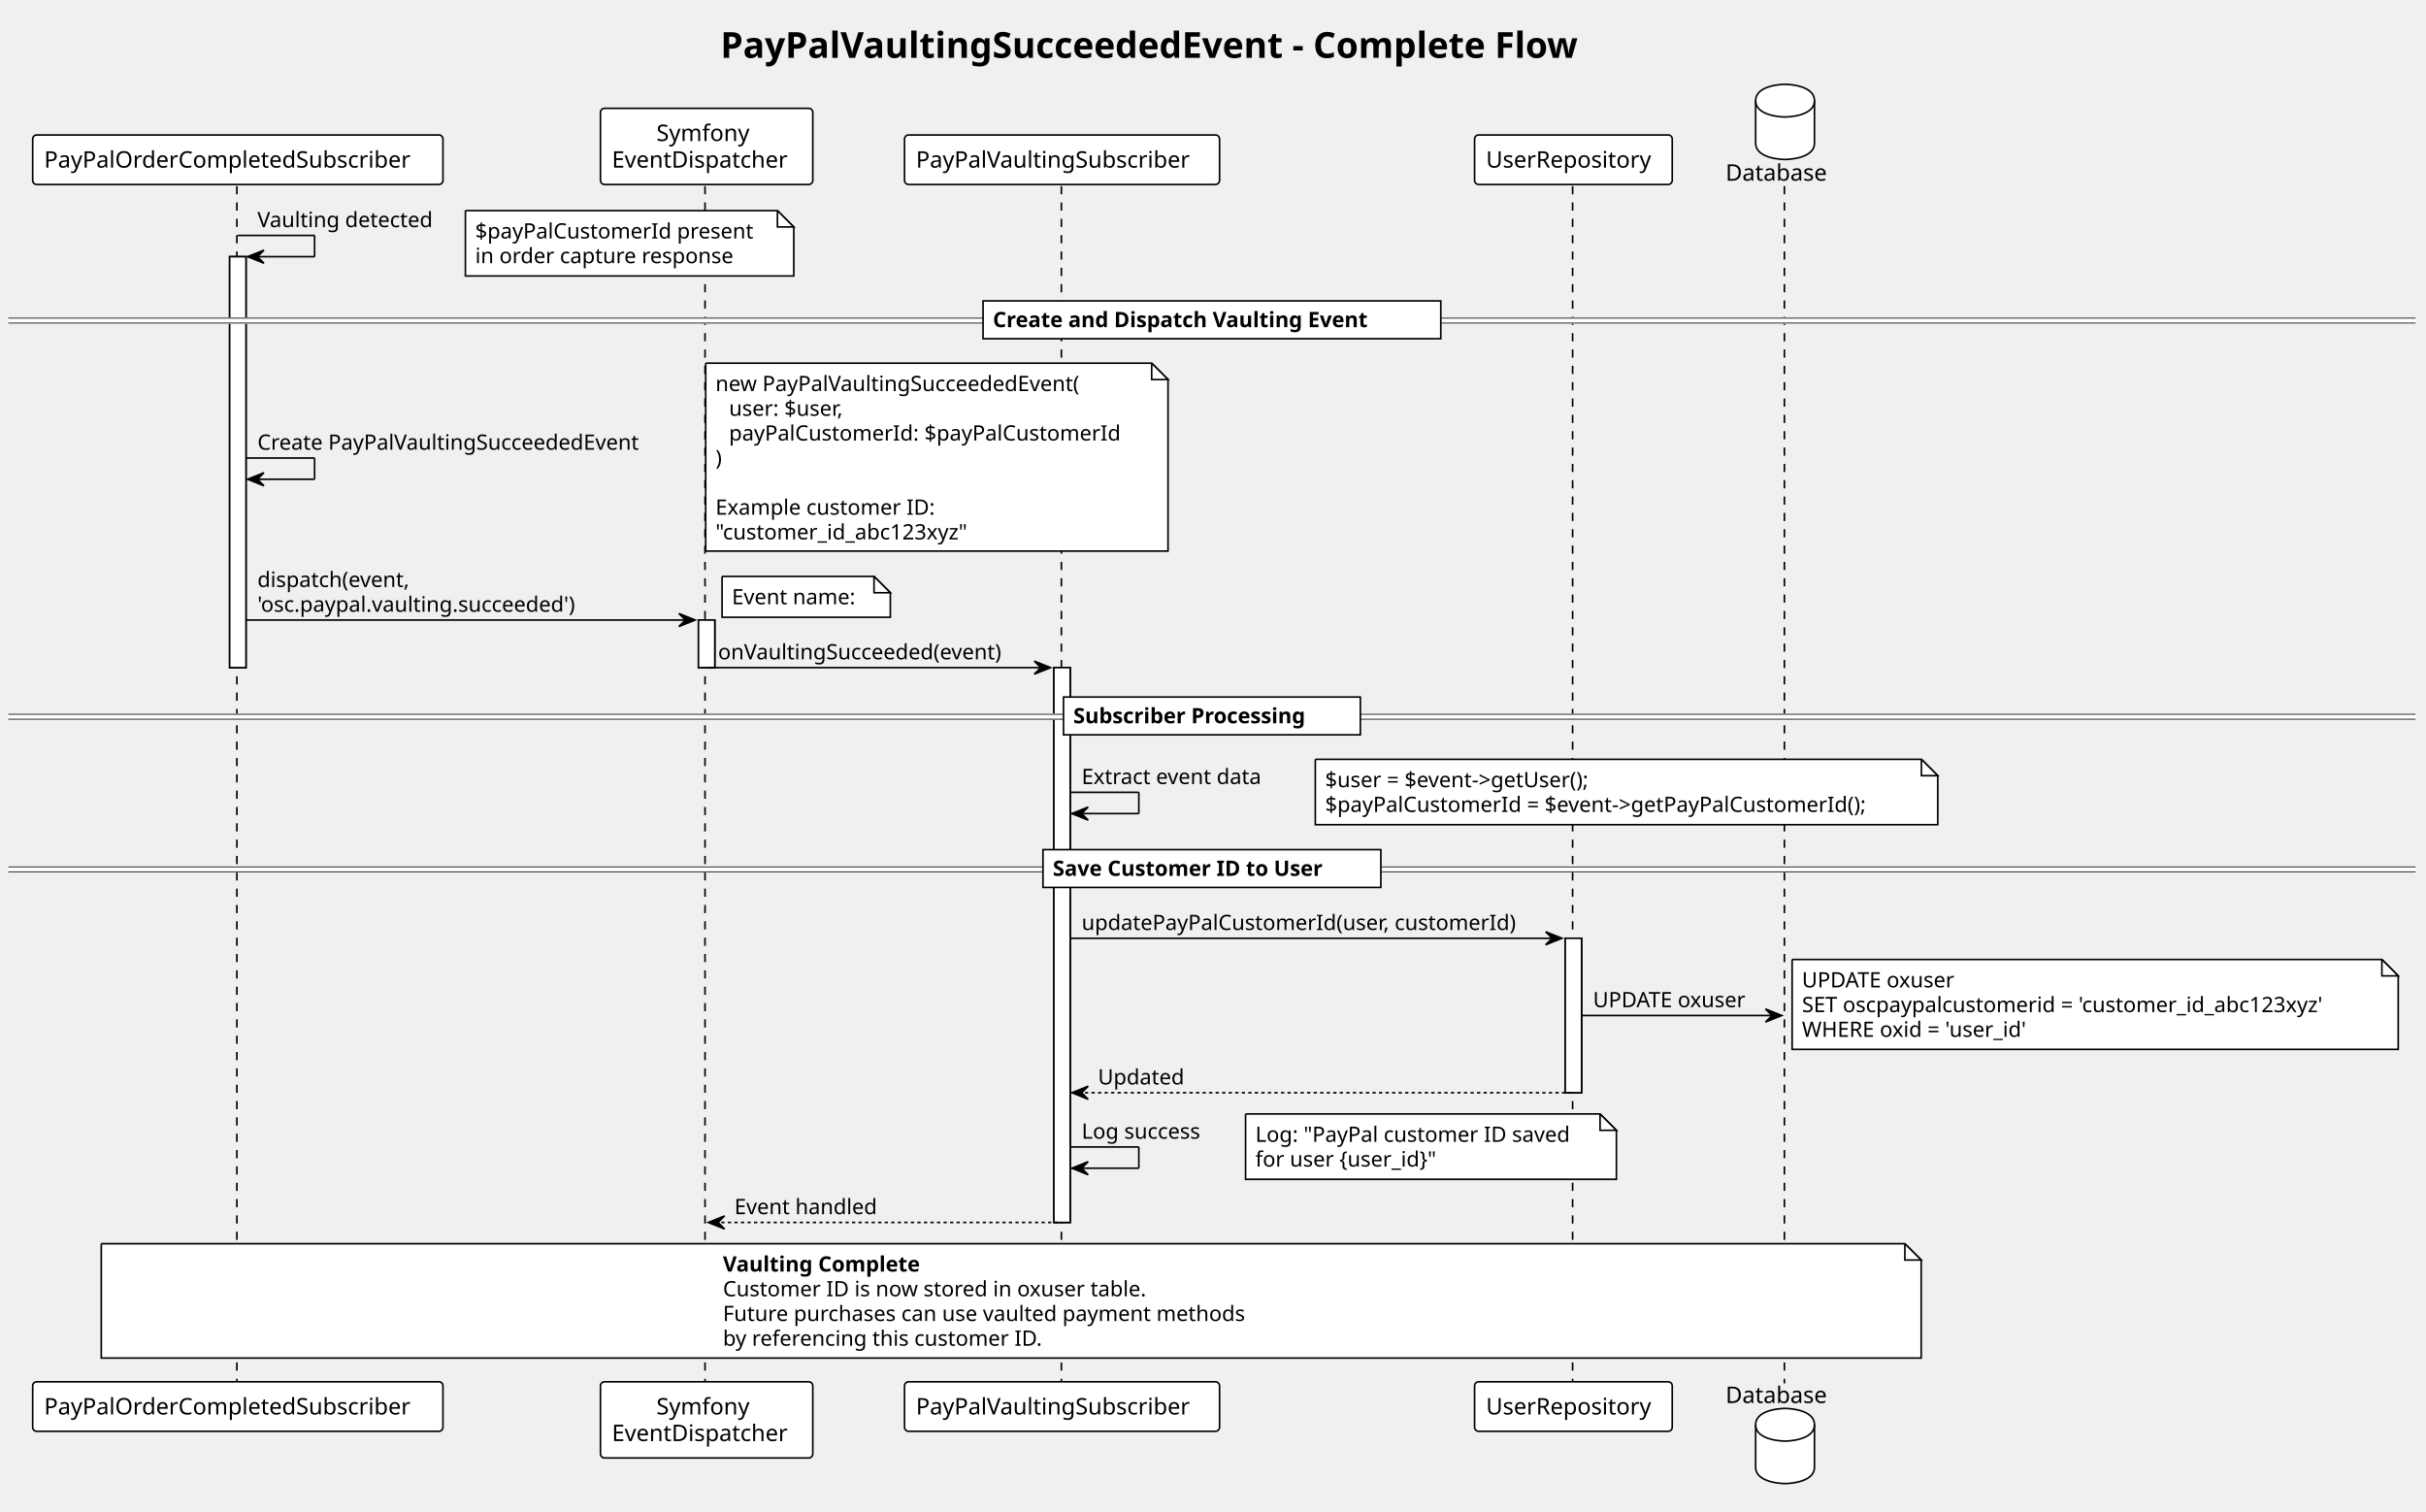
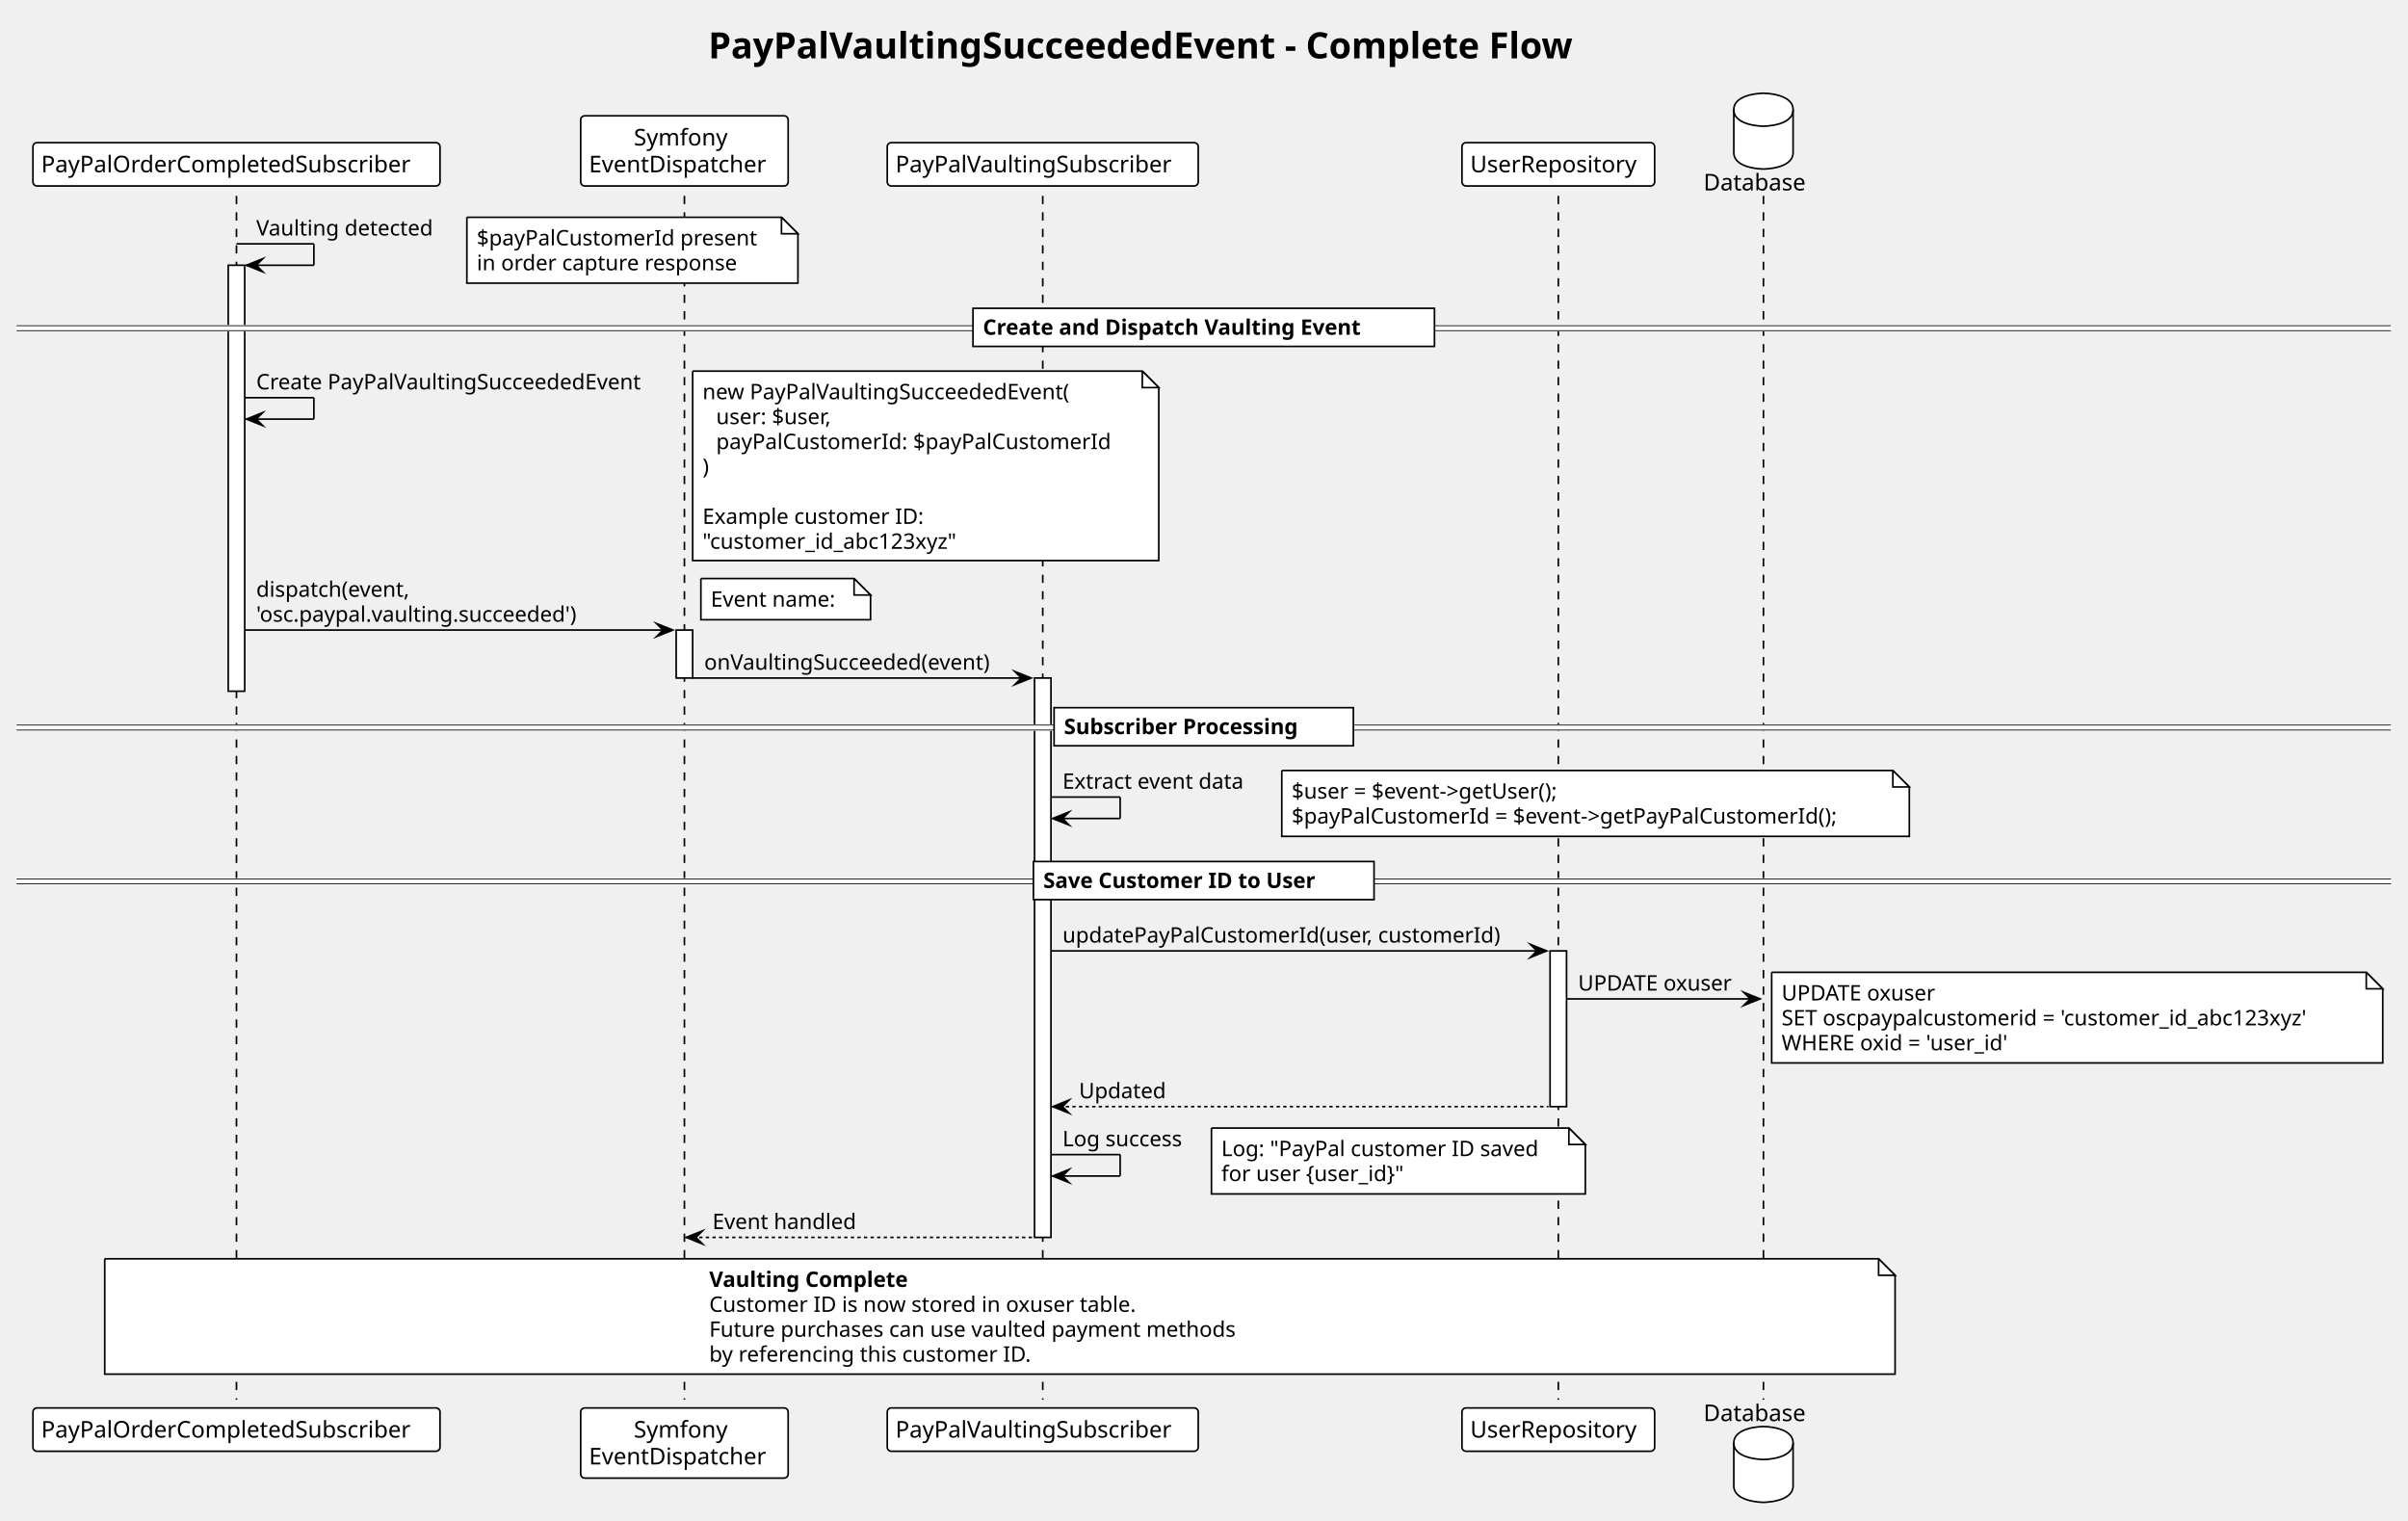
- <svg xmlns="http://www.w3.org/2000/svg" contentStyleType="text/css" data-diagram-type="SEQUENCE" height="925px" preserveAspectRatio="none" style="width:1485px;height:925px;background:#FFFFFF;" version="1.1" viewBox="0 0 1485 925" width="1485px" zoomAndPan="magnify">
+ <svg xmlns="http://www.w3.org/2000/svg" version="1.1" data-diagram-type="SEQUENCE" style="width:1462px;height:923px;background:#FFFFFF;" width="1462px" height="923px" viewBox="0 0 1462 923" zoomAndPan="magnify" preserveAspectRatio="none" contentStyleType="text/css">
  <defs />
-   <g>
-     <text fill="#000000" font-family="Verdana" font-size="22" font-weight="bold" lengthAdjust="spacing" textLength="600.628" x="441.022" y="35.421">PayPalVaultingSucceededEvent - Complete Flow</text>
-     <g>
-       <rect fill="#FFFFFF" height="251.527" style="stroke:#000000;stroke-width:1;" width="10" x="140.573" y="157.106" />
+   <g font-family="sans-serif" lengthAdjust="spacing">
+     <g class="title" data-source-line="258">
+       <text x="430.022" y="35.421" fill="#000" font-size="22" textLength="600.628" font-weight="700" font-family="Verdana">PayPalVaultingSucceededEvent - Complete Flow</text>
    </g>
    <g>
-       <rect fill="#FFFFFF" height="29.133" style="stroke:#000000;stroke-width:1;" width="10" x="427.54" y="379.5" />
+       <rect x="140.073" y="118.906" width="8" height="730.852" fill="#000" fill-opacity="0" />
+       <line x1="143.573" y1="118.906" x2="143.573" y2="849.758" style="stroke:#000;stroke-width:1;stroke-dasharray:5,5;" />
    </g>
    <g>
-       <rect fill="#FFFFFF" height="339.594" style="stroke:#000000;stroke-width:1;" width="10" x="645.097" y="408.633" />
+       <rect x="138.573" y="161.039" width="10" height="258.594" fill="#FFF" style="stroke:#000;stroke-width:1;" />
    </g>
    <g>
-       <rect fill="#FFFFFF" height="94.531" style="stroke:#000000;stroke-width:1;" width="10" x="958.116" y="574.297" />
+       <rect x="412.04" y="118.906" width="8" height="730.852" fill="#000" fill-opacity="0" />
+       <line x1="415.54" y1="118.906" x2="415.54" y2="849.758" style="stroke:#000;stroke-width:1;stroke-dasharray:5,5;" />
    </g>
    <g>
-       <rect fill="#000000" fill-opacity="0" height="732.852" width="8" x="141.573" y="113.906" />
-       <line style="stroke:#000000;stroke-width:1;stroke-dasharray:5,5;" x1="145" x2="145" y1="113.906" y2="846.758" />
+       <rect x="410.54" y="382.5" width="10" height="29.133" fill="#FFF" style="stroke:#000;stroke-width:1;" />
    </g>
    <g>
-       <rect fill="#000000" fill-opacity="0" height="732.852" width="8" x="428.54" y="113.906" />
-       <line style="stroke:#000000;stroke-width:1;stroke-dasharray:5,5;" x1="431.557" x2="431.557" y1="113.906" y2="846.758" />
+       <rect x="629.597" y="118.906" width="8" height="730.852" fill="#000" fill-opacity="0" />
+       <line x1="633.097" y1="118.906" x2="633.097" y2="849.758" style="stroke:#000;stroke-width:1;stroke-dasharray:5,5;" />
    </g>
    <g>
-       <rect fill="#000000" fill-opacity="0" height="732.852" width="8" x="646.097" y="113.906" />
-       <line style="stroke:#000000;stroke-width:1;stroke-dasharray:5,5;" x1="649.689" x2="649.689" y1="113.906" y2="846.758" />
+       <rect x="628.097" y="411.633" width="10" height="339.594" fill="#FFF" style="stroke:#000;stroke-width:1;" />
    </g>
    <g>
-       <rect fill="#000000" fill-opacity="0" height="732.852" width="8" x="959.116" y="113.906" />
-       <line style="stroke:#000000;stroke-width:1;stroke-dasharray:5,5;" x1="962.625" x2="962.625" y1="113.906" y2="846.758" />
+       <rect x="942.616" y="118.906" width="8" height="730.852" fill="#000" fill-opacity="0" />
+       <line x1="946.116" y1="118.906" x2="946.116" y2="849.758" style="stroke:#000;stroke-width:1;stroke-dasharray:5,5;" />
    </g>
    <g>
-       <rect fill="#000000" fill-opacity="0" height="732.852" width="8" x="1088.663" y="113.906" />
-       <line style="stroke:#000000;stroke-width:1;stroke-dasharray:5,5;" x1="1092.263" x2="1092.263" y1="113.906" y2="846.758" />
-     </g>
-     <g class="participant participant-head" data-participant="OrderSub">
-       <rect fill="#FFFFFF" height="30.297" rx="2.5" ry="2.5" style="stroke:#000000;stroke-width:1;" width="251.145" x="20" y="82.609" />
-       <text fill="#000000" font-family="Verdana" font-size="14" lengthAdjust="spacing" textLength="237.145" x="27" y="102.605">PayPalOrderCompletedSubscriber</text>
-     </g>
-     <g class="participant participant-tail" data-participant="OrderSub">
-       <rect fill="#FFFFFF" height="30.297" rx="2.5" ry="2.5" style="stroke:#000000;stroke-width:1;" width="251.145" x="20" y="845.758" />
-       <text fill="#000000" font-family="Verdana" font-size="14" lengthAdjust="spacing" textLength="237.145" x="27" y="865.753">PayPalOrderCompletedSubscriber</text>
-     </g>
-     <g class="participant participant-head" data-participant="Dispatcher">
-       <rect fill="#FFFFFF" height="46.594" rx="2.5" ry="2.5" style="stroke:#000000;stroke-width:1;" width="129.965" x="367.557" y="66.312" />
-       <text fill="#000000" font-family="Verdana" font-size="14" lengthAdjust="spacing" textLength="61.462" x="401.809" y="86.308">Symfony</text>
-       <text fill="#000000" font-family="Verdana" font-size="14" lengthAdjust="spacing" textLength="115.965" x="374.557" y="102.605">EventDispatcher</text>
-     </g>
-     <g class="participant participant-tail" data-participant="Dispatcher">
-       <rect fill="#FFFFFF" height="46.594" rx="2.5" ry="2.5" style="stroke:#000000;stroke-width:1;" width="129.965" x="367.557" y="845.758" />
-       <text fill="#000000" font-family="Verdana" font-size="14" lengthAdjust="spacing" textLength="61.462" x="401.809" y="865.753">Symfony</text>
-       <text fill="#000000" font-family="Verdana" font-size="14" lengthAdjust="spacing" textLength="115.965" x="374.557" y="882.05">EventDispatcher</text>
-     </g>
-     <g class="participant participant-head" data-participant="VaultSub">
-       <rect fill="#FFFFFF" height="30.297" rx="2.5" ry="2.5" style="stroke:#000000;stroke-width:1;" width="192.815" x="553.689" y="82.609" />
-       <text fill="#000000" font-family="Verdana" font-size="14" lengthAdjust="spacing" textLength="178.815" x="560.689" y="102.605">PayPalVaultingSubscriber</text>
-     </g>
-     <g class="participant participant-tail" data-participant="VaultSub">
-       <rect fill="#FFFFFF" height="30.297" rx="2.5" ry="2.5" style="stroke:#000000;stroke-width:1;" width="192.815" x="553.689" y="845.758" />
-       <text fill="#000000" font-family="Verdana" font-size="14" lengthAdjust="spacing" textLength="178.815" x="560.689" y="865.753">PayPalVaultingSubscriber</text>
-     </g>
-     <g class="participant participant-head" data-participant="UserRepository">
-       <rect fill="#FFFFFF" height="30.297" rx="2.5" ry="2.5" style="stroke:#000000;stroke-width:1;" width="120.982" x="902.625" y="82.609" />
-       <text fill="#000000" font-family="Verdana" font-size="14" lengthAdjust="spacing" textLength="106.982" x="909.625" y="102.605">UserRepository</text>
-     </g>
-     <g class="participant participant-tail" data-participant="UserRepository">
-       <rect fill="#FFFFFF" height="30.297" rx="2.5" ry="2.5" style="stroke:#000000;stroke-width:1;" width="120.982" x="902.625" y="845.758" />
-       <text fill="#000000" font-family="Verdana" font-size="14" lengthAdjust="spacing" textLength="106.982" x="909.625" y="865.753">UserRepository</text>
-     </g>
-     <g class="participant participant-head" data-participant="Database">
-       <text fill="#000000" font-family="Verdana" font-size="14" lengthAdjust="spacing" textLength="66.801" x="1056.263" y="110.605">Database</text>
-       <path d="M1074.663,61.609 C1074.663,51.609 1092.663,51.609 1092.663,51.609 C1092.663,51.609 1110.663,51.609 1110.663,61.609 L1110.663,87.609 C1110.663,97.609 1092.663,97.609 1092.663,97.609 C1092.663,97.609 1074.663,97.609 1074.663,87.609 L1074.663,61.609" fill="#FFFFFF" style="stroke:#000000;stroke-width:1;" />
-       <path d="M1074.663,61.609 C1074.663,71.609 1092.663,71.609 1092.663,71.609 C1092.663,71.609 1110.663,71.609 1110.663,61.609" fill="none" style="stroke:#000000;stroke-width:1;" />
-     </g>
-     <g class="participant participant-tail" data-participant="Database">
-       <text fill="#000000" font-family="Verdana" font-size="14" lengthAdjust="spacing" textLength="66.801" x="1056.263" y="858.753">Database</text>
-       <path d="M1074.663,872.055 C1074.663,862.055 1092.663,862.055 1092.663,862.055 C1092.663,862.055 1110.663,862.055 1110.663,872.055 L1110.663,898.055 C1110.663,908.055 1092.663,908.055 1092.663,908.055 C1092.663,908.055 1074.663,908.055 1074.663,898.055 L1074.663,872.055" fill="#FFFFFF" style="stroke:#000000;stroke-width:1;" />
-       <path d="M1074.663,872.055 C1074.663,882.055 1092.663,882.055 1092.663,882.055 C1092.663,882.055 1110.663,882.055 1110.663,872.055" fill="none" style="stroke:#000000;stroke-width:1;" />
+       <rect x="941.116" y="577.297" width="10" height="94.531" fill="#FFF" style="stroke:#000;stroke-width:1;" />
    </g>
    <g>
-       <rect fill="#FFFFFF" height="251.527" style="stroke:#000000;stroke-width:1;" width="10" x="140.573" y="157.106" />
+       <rect x="1067.163" y="118.906" width="8" height="730.852" fill="#000" fill-opacity="0" />
+       <line x1="1070.663" y1="118.906" x2="1070.663" y2="849.758" style="stroke:#000;stroke-width:1;stroke-dasharray:5,5;" />
    </g>
-     <g>
-       <rect fill="#FFFFFF" height="29.133" style="stroke:#000000;stroke-width:1;" width="10" x="427.54" y="379.5" />
-     </g>
-     <g>
-       <rect fill="#FFFFFF" height="339.594" style="stroke:#000000;stroke-width:1;" width="10" x="645.097" y="408.633" />
-     </g>
-     <g>
-       <rect fill="#FFFFFF" height="94.531" style="stroke:#000000;stroke-width:1;" width="10" x="958.116" y="574.297" />
-     </g>
-     <g class="message" data-participant-1="OrderSub" data-participant-2="OrderSub">
-       <line style="stroke:#000000;stroke-width:1;" x1="145.573" x2="192.573" y1="144.106" y2="144.106" />
-       <line style="stroke:#000000;stroke-width:1;" x1="192.573" x2="192.573" y1="144.106" y2="157.106" />
-       <line style="stroke:#000000;stroke-width:1;" x1="151.573" x2="192.573" y1="157.106" y2="157.106" />
-       <polygon fill="#000000" points="161.573,153.106,151.573,157.106,161.573,161.106,157.573,157.106" style="stroke:#000000;stroke-width:1;" />
-       <text fill="#000000" font-family="Verdana" font-size="13" lengthAdjust="spacing" textLength="115.883" x="157.573" y="139.04">Vaulting detected</text>
-     </g>
-     <path d="M284.883,128.906 L284.883,168.906 L485.883,168.906 L485.883,138.906 L475.883,128.906 L284.883,128.906" fill="#FFFFFF" style="stroke:#000000;stroke-width:1;" />
-     <path d="M475.883,128.906 L475.883,138.906 L485.883,138.906 L475.883,128.906" fill="#FFFFFF" style="stroke:#000000;stroke-width:1;" />
-     <text fill="#000000" font-family="Verdana" font-size="13" lengthAdjust="spacing" textLength="180.667" x="290.883" y="145.973">$payPalCustomerId present</text>
-     <text fill="#000000" font-family="Verdana" font-size="13" lengthAdjust="spacing" textLength="168.518" x="290.883" y="161.106">in order capture response</text>
-     <rect fill="#FFFFFF" height="3" style="stroke:#FFFFFF;stroke-width:1;" width="1473.673" x="5" y="194.738" />
-     <line style="stroke:#000000;stroke-width:0.5;" x1="5" x2="1478.673" y1="194.738" y2="194.738" />
-     <line style="stroke:#000000;stroke-width:0.5;" x1="5" x2="1478.673" y1="197.738" y2="197.738" />
-     <rect fill="#FFFFFF" height="23.133" style="stroke:#000000;stroke-width:1;" width="280.189" x="601.742" y="184.172" />
-     <text fill="#000000" font-family="Verdana" font-size="13" font-weight="bold" lengthAdjust="spacing" textLength="261.663" x="607.742" y="200.239">Create and Dispatch Vaulting Event</text>
-     <g class="message" data-participant-1="OrderSub" data-participant-2="OrderSub">
-       <line style="stroke:#000000;stroke-width:1;" x1="150.573" x2="192.573" y1="280.336" y2="280.336" />
-       <line style="stroke:#000000;stroke-width:1;" x1="192.573" x2="192.573" y1="280.336" y2="293.336" />
-       <line style="stroke:#000000;stroke-width:1;" x1="151.573" x2="192.573" y1="293.336" y2="293.336" />
-       <polygon fill="#000000" points="161.573,289.336,151.573,293.336,161.573,297.336,157.573,293.336" style="stroke:#000000;stroke-width:1;" />
-       <text fill="#000000" font-family="Verdana" font-size="13" lengthAdjust="spacing" textLength="252.967" x="157.573" y="275.27">Create PayPalVaultingSucceededEvent</text>
-     </g>
-     <path d="M431.967,222.305 L431.967,337.305 L714.967,337.305 L714.967,232.305 L704.967,222.305 L431.967,222.305" fill="#FFFFFF" style="stroke:#000000;stroke-width:1;" />
-     <path d="M704.967,222.305 L704.967,232.305 L714.967,232.305 L704.967,222.305" fill="#FFFFFF" style="stroke:#000000;stroke-width:1;" />
-     <text fill="#000000" font-family="Verdana" font-size="13" lengthAdjust="spacing" textLength="241.427" x="437.967" y="239.372">new PayPalVaultingSucceededEvent(</text>
-     <text fill="#000000" font-family="Verdana" font-size="13" lengthAdjust="spacing" textLength="77.626" x="446.231" y="254.504">user: $user,</text>
-     <text fill="#000000" font-family="Verdana" font-size="13" lengthAdjust="spacing" textLength="253.906" x="446.231" y="269.637">payPalCustomerId: $payPalCustomerId</text>
-     <text fill="#000000" font-family="Verdana" font-size="13" lengthAdjust="spacing" textLength="5.072" x="437.967" y="284.77">)</text>
-     <text fill="#000000" font-family="Verdana" font-size="13" lengthAdjust="spacing" textLength="4.132" x="437.967" y="299.903"> </text>
-     <text fill="#000000" font-family="Verdana" font-size="13" lengthAdjust="spacing" textLength="144.105" x="437.967" y="315.036">Example customer ID:</text>
-     <text fill="#000000" font-family="Verdana" font-size="13" lengthAdjust="spacing" textLength="168.429" x="437.967" y="330.168">"customer_id_abc123xyz"</text>
-     <g class="message" data-participant-1="OrderSub" data-participant-2="Dispatcher">
-       <polygon fill="#000000" points="415.54,375.5,425.54,379.5,415.54,383.5,419.54,379.5" style="stroke:#000000;stroke-width:1;" />
-       <line style="stroke:#000000;stroke-width:1;" x1="150.573" x2="421.54" y1="379.5" y2="379.5" />
-       <text fill="#000000" font-family="Verdana" font-size="13" lengthAdjust="spacing" textLength="101.569" x="157.573" y="359.301">dispatch(event,</text>
-       <text fill="#000000" font-family="Verdana" font-size="13" lengthAdjust="spacing" textLength="212.748" x="157.573" y="374.434">'osc.paypal.vaulting.succeeded')</text>
-     </g>
-     <path d="M442,352.801 L442,377.801 L545,377.801 L545,362.801 L535,352.801 L442,352.801" fill="#FFFFFF" style="stroke:#000000;stroke-width:1;" />
-     <path d="M535,352.801 L535,362.801 L545,362.801 L535,352.801" fill="#FFFFFF" style="stroke:#000000;stroke-width:1;" />
-     <text fill="#000000" font-family="Verdana" font-size="13" lengthAdjust="spacing" textLength="82.621" x="448" y="369.868">Event name:</text>
-     <g class="message" data-participant-1="Dispatcher" data-participant-2="VaultSub">
-       <polygon fill="#000000" points="633.097,404.633,643.097,408.633,633.097,412.633,637.097,408.633" style="stroke:#000000;stroke-width:1;" />
-       <line style="stroke:#000000;stroke-width:1;" x1="432.54" x2="639.097" y1="408.633" y2="408.633" />
-       <text fill="#000000" font-family="Verdana" font-size="13" lengthAdjust="spacing" textLength="188.557" x="439.54" y="403.567">onVaultingSucceeded(event)</text>
-     </g>
-     <rect fill="#FFFFFF" height="3" style="stroke:#FFFFFF;stroke-width:1;" width="1473.673" x="5" y="437.199" />
-     <line style="stroke:#000000;stroke-width:0.5;" x1="5" x2="1478.673" y1="437.199" y2="437.199" />
-     <line style="stroke:#000000;stroke-width:0.5;" x1="5" x2="1478.673" y1="440.199" y2="440.199" />
-     <rect fill="#FFFFFF" height="23.133" style="stroke:#000000;stroke-width:1;" width="181.705" x="650.984" y="426.633" />
-     <text fill="#000000" font-family="Verdana" font-size="13" font-weight="bold" lengthAdjust="spacing" textLength="163.179" x="656.984" y="442.7">Subscriber Processing</text>
-     <g class="message" data-participant-1="VaultSub" data-participant-2="VaultSub">
-       <line style="stroke:#000000;stroke-width:1;" x1="655.097" x2="697.097" y1="484.965" y2="484.965" />
-       <line style="stroke:#000000;stroke-width:1;" x1="697.097" x2="697.097" y1="484.965" y2="497.965" />
-       <line style="stroke:#000000;stroke-width:1;" x1="656.097" x2="697.097" y1="497.965" y2="497.965" />
-       <polygon fill="#000000" points="666.097,493.965,656.097,497.965,666.097,501.965,662.097,497.965" style="stroke:#000000;stroke-width:1;" />
-       <text fill="#000000" font-family="Verdana" font-size="13" lengthAdjust="spacing" textLength="121.132" x="662.097" y="479.899">Extract event data</text>
-     </g>
-     <path d="M805.132,464.766 L805.132,504.766 L1186.132,504.766 L1186.132,474.766 L1176.132,464.766 L805.132,464.766" fill="#FFFFFF" style="stroke:#000000;stroke-width:1;" />
-     <path d="M1176.132,464.766 L1176.132,474.766 L1186.132,474.766 L1176.132,464.766" fill="#FFFFFF" style="stroke:#000000;stroke-width:1;" />
-     <text fill="#000000" font-family="Verdana" font-size="13" lengthAdjust="spacing" textLength="182.165" x="811.132" y="481.832">$user = $event-&gt;getUser();</text>
-     <text fill="#000000" font-family="Verdana" font-size="13" lengthAdjust="spacing" textLength="360.89" x="811.132" y="496.965">$payPalCustomerId = $event-&gt;getPayPalCustomerId();</text>
-     <rect fill="#FFFFFF" height="3" style="stroke:#FFFFFF;stroke-width:1;" width="1473.673" x="5" y="530.598" />
-     <line style="stroke:#000000;stroke-width:0.5;" x1="5" x2="1478.673" y1="530.598" y2="530.598" />
-     <line style="stroke:#000000;stroke-width:0.5;" x1="5" x2="1478.673" y1="533.598" y2="533.598" />
-     <rect fill="#FFFFFF" height="23.133" style="stroke:#000000;stroke-width:1;" width="206.804" x="638.435" y="520.031" />
-     <text fill="#000000" font-family="Verdana" font-size="13" font-weight="bold" lengthAdjust="spacing" textLength="188.278" x="644.435" y="536.098">Save Customer ID to User</text>
-     <g class="message" data-participant-1="VaultSub" data-participant-2="UserRepository">
-       <polygon fill="#000000" points="946.116,570.297,956.116,574.297,946.116,578.297,950.116,574.297" style="stroke:#000000;stroke-width:1;" />
-       <line style="stroke:#000000;stroke-width:1;" x1="655.097" x2="952.116" y1="574.297" y2="574.297" />
-       <text fill="#000000" font-family="Verdana" font-size="13" lengthAdjust="spacing" textLength="284.019" x="662.097" y="569.231">updatePayPalCustomerId(user, customerId)</text>
-     </g>
-     <g class="message" data-participant-1="UserRepository" data-participant-2="Database">
-       <polygon fill="#000000" points="1080.663,617.562,1090.663,621.562,1080.663,625.562,1084.663,621.562" style="stroke:#000000;stroke-width:1;" />
-       <line style="stroke:#000000;stroke-width:1;" x1="968.116" x2="1086.663" y1="621.562" y2="621.562" />
-       <text fill="#000000" font-family="Verdana" font-size="13" lengthAdjust="spacing" textLength="100.547" x="975.116" y="616.497">UPDATE oxuser</text>
-     </g>
-     <path d="M1097,587.297 L1097,642.297 L1468,642.297 L1468,597.297 L1458,587.297 L1097,587.297" fill="#FFFFFF" style="stroke:#000000;stroke-width:1;" />
-     <path d="M1458,587.297 L1458,597.297 L1468,597.297 L1458,587.297" fill="#FFFFFF" style="stroke:#000000;stroke-width:1;" />
-     <text fill="#000000" font-family="Verdana" font-size="13" lengthAdjust="spacing" textLength="100.547" x="1103" y="604.364">UPDATE oxuser</text>
-     <text fill="#000000" font-family="Verdana" font-size="13" lengthAdjust="spacing" textLength="350.01" x="1103" y="619.497">SET oscpaypalcustomerid = 'customer_id_abc123xyz'</text>
-     <text fill="#000000" font-family="Verdana" font-size="13" lengthAdjust="spacing" textLength="152.756" x="1103" y="634.629">WHERE oxid = 'user_id'</text>
-     <g class="message" data-participant-1="UserRepository" data-participant-2="VaultSub">
-       <polygon fill="#000000" points="666.097,664.828,656.097,668.828,666.097,672.828,662.097,668.828" style="stroke:#000000;stroke-width:1;" />
-       <line style="stroke:#000000;stroke-width:1;stroke-dasharray:2,2;" x1="660.097" x2="962.116" y1="668.828" y2="668.828" />
-       <text fill="#000000" font-family="Verdana" font-size="13" lengthAdjust="spacing" textLength="55.333" x="672.097" y="663.762">Updated</text>
-     </g>
-     <g class="message" data-participant-1="VaultSub" data-participant-2="VaultSub">
-       <line style="stroke:#000000;stroke-width:1;" x1="655.097" x2="697.097" y1="702.027" y2="702.027" />
-       <line style="stroke:#000000;stroke-width:1;" x1="697.097" x2="697.097" y1="702.027" y2="715.027" />
-       <line style="stroke:#000000;stroke-width:1;" x1="656.097" x2="697.097" y1="715.027" y2="715.027" />
-       <polygon fill="#000000" points="666.097,711.027,656.097,715.027,666.097,719.027,662.097,715.027" style="stroke:#000000;stroke-width:1;" />
-       <text fill="#000000" font-family="Verdana" font-size="13" lengthAdjust="spacing" textLength="78.432" x="662.097" y="696.961">Log success</text>
-     </g>
-     <path d="M762.432,681.828 L762.432,721.828 L989.432,721.828 L989.432,691.828 L979.432,681.828 L762.432,681.828" fill="#FFFFFF" style="stroke:#000000;stroke-width:1;" />
-     <path d="M979.432,681.828 L979.432,691.828 L989.432,691.828 L979.432,681.828" fill="#FFFFFF" style="stroke:#000000;stroke-width:1;" />
-     <text fill="#000000" font-family="Verdana" font-size="13" lengthAdjust="spacing" textLength="206.997" x="768.432" y="698.895">Log: "PayPal customer ID saved</text>
-     <text fill="#000000" font-family="Verdana" font-size="13" lengthAdjust="spacing" textLength="123.735" x="768.432" y="714.028">for user {user_id}"</text>
-     <g class="message" data-participant-1="VaultSub" data-participant-2="Dispatcher">
-       <polygon fill="#000000" points="443.54,744.227,433.54,748.227,443.54,752.227,439.54,748.227" style="stroke:#000000;stroke-width:1;" />
-       <line style="stroke:#000000;stroke-width:1;stroke-dasharray:2,2;" x1="437.54" x2="649.097" y1="748.227" y2="748.227" />
-       <text fill="#000000" font-family="Verdana" font-size="13" lengthAdjust="spacing" textLength="93.933" x="449.54" y="743.161">Event handled</text>
-     </g>
-     <path d="M62,761.227 L62,831.227 L1176,831.227 L1176,771.227 L1166,761.227 L62,761.227" fill="#FFFFFF" style="stroke:#000000;stroke-width:1;" />
-     <path d="M1166,761.227 L1166,771.227 L1176,771.227 L1166,761.227" fill="#FFFFFF" style="stroke:#000000;stroke-width:1;" />
-     <text fill="#000000" font-family="Verdana" font-size="13" font-weight="bold" lengthAdjust="spacing" textLength="135.929" x="442.517" y="778.293">Vaulting Complete</text>
-     <text fill="#000000" font-family="Verdana" font-size="13" lengthAdjust="spacing" textLength="277.456" x="442.517" y="793.426">Customer ID is now stored in oxuser table.</text>
-     <text fill="#000000" font-family="Verdana" font-size="13" lengthAdjust="spacing" textLength="344.03" x="442.517" y="808.559">Future purchases can use vaulted payment methods</text>
-     <text fill="#000000" font-family="Verdana" font-size="13" lengthAdjust="spacing" textLength="210.139" x="442.517" y="823.692">by referencing this customer ID.</text>
+     <rect x="20" y="86.609" width="247.146" height="26.297" fill="#FFF" style="stroke:#000;stroke-width:1;" rx="2.5" ry="2.5" />
+     <text x="25" y="104.604" fill="#000" font-size="14" textLength="237.146" font-family="Verdana">PayPalOrderCompletedSubscriber</text>
+     <rect x="352.557" y="70.313" width="125.965" height="42.594" fill="#FFF" style="stroke:#000;stroke-width:1;" rx="2.5" ry="2.5" />
+     <text x="384.809" y="88.308" fill="#000" font-size="14" textLength="61.462" font-family="Verdana">Symfony</text>
+     <text x="357.557" y="104.604" fill="#000" font-size="14" textLength="115.965" font-family="Verdana">EventDispatcher</text>
+     <rect x="538.689" y="86.609" width="188.814" height="26.297" fill="#FFF" style="stroke:#000;stroke-width:1;" rx="2.5" ry="2.5" />
+     <text x="543.689" y="104.604" fill="#000" font-size="14" textLength="178.814" font-family="Verdana">PayPalVaultingSubscriber</text>
+     <rect x="887.625" y="86.609" width="116.982" height="26.297" fill="#FFF" style="stroke:#000;stroke-width:1;" rx="2.5" ry="2.5" />
+     <text x="892.625" y="104.604" fill="#000" font-size="14" textLength="106.982" font-family="Verdana">UserRepository</text>
+     <text x="1034.263" y="115.604" fill="#000" font-size="14" textLength="66.801" font-family="Verdana">Database</text>
+     <path d="M1052.663,66.609 C1052.663,56.609 1070.663,56.609 1070.663,56.609 C1070.663,56.609 1088.663,56.609 1088.663,66.609 L1088.663,92.609 C1088.663,102.609 1070.663,102.609 1070.663,102.609 C1070.663,102.609 1052.663,102.609 1052.663,92.609 L1052.663,66.609" style="stroke:#000;stroke-width:1;" fill="#FFF" />
+     <path d="M1052.663,66.609 C1052.663,76.609 1070.663,76.609 1070.663,76.609 C1070.663,76.609 1088.663,76.609 1088.663,66.609" style="stroke:#000;stroke-width:1;" fill="none" />
+     <rect x="20" y="854.758" width="247.146" height="26.297" fill="#FFF" style="stroke:#000;stroke-width:1;" rx="2.5" ry="2.5" />
+     <text x="25" y="872.753" fill="#000" font-size="14" textLength="237.146" font-family="Verdana">PayPalOrderCompletedSubscriber</text>
+     <rect x="352.557" y="854.758" width="125.965" height="42.594" fill="#FFF" style="stroke:#000;stroke-width:1;" rx="2.5" ry="2.5" />
+     <text x="384.809" y="872.753" fill="#000" font-size="14" textLength="61.462" font-family="Verdana">Symfony</text>
+     <text x="357.557" y="889.05" fill="#000" font-size="14" textLength="115.965" font-family="Verdana">EventDispatcher</text>
+     <rect x="538.689" y="854.758" width="188.814" height="26.297" fill="#FFF" style="stroke:#000;stroke-width:1;" rx="2.5" ry="2.5" />
+     <text x="543.689" y="872.753" fill="#000" font-size="14" textLength="178.814" font-family="Verdana">PayPalVaultingSubscriber</text>
+     <rect x="887.625" y="854.758" width="116.982" height="26.297" fill="#FFF" style="stroke:#000;stroke-width:1;" rx="2.5" ry="2.5" />
+     <text x="892.625" y="872.753" fill="#000" font-size="14" textLength="106.982" font-family="Verdana">UserRepository</text>
+     <text x="1034.263" y="862.753" fill="#000" font-size="14" textLength="66.801" font-family="Verdana">Database</text>
+     <path d="M1052.663,876.055 C1052.663,866.055 1070.663,866.055 1070.663,866.055 C1070.663,866.055 1088.663,866.055 1088.663,876.055 L1088.663,902.055 C1088.663,912.055 1070.663,912.055 1070.663,912.055 C1070.663,912.055 1052.663,912.055 1052.663,902.055 L1052.663,876.055" style="stroke:#000;stroke-width:1;" fill="#FFF" />
+     <path d="M1052.663,876.055 C1052.663,886.055 1070.663,886.055 1070.663,886.055 C1070.663,886.055 1088.663,886.055 1088.663,876.055" style="stroke:#000;stroke-width:1;" fill="none" />
+     <line x1="143.573" y1="148.039" x2="190.573" y2="148.039" style="stroke:#000;stroke-width:1;" />
+     <line x1="190.573" y1="148.039" x2="190.573" y2="161.039" style="stroke:#000;stroke-width:1;" />
+     <line x1="149.573" y1="161.039" x2="190.573" y2="161.039" style="stroke:#000;stroke-width:1;" />
+     <polygon points="159.573,157.039,149.573,161.039,159.573,165.039,155.573,161.039" fill="#000" style="stroke:#000;stroke-width:1;stroke-linejoin:miter;stroke-miterlimit:10;" />
+     <text x="155.573" y="142.973" fill="#000" font-size="13" textLength="115.883" font-family="Verdana">Vaulting detected</text>
+     <path d="M283.456,131.906 L283.456,171.906 L484.456,171.906 L484.456,141.906 L474.456,131.906 L283.456,131.906" style="stroke:#000;stroke-width:1;" fill="#FFF" />
+     <path d="M474.456,131.906 L474.456,141.906 L484.456,141.906 L474.456,131.906" style="stroke:#000;stroke-width:1;" fill="#FFF" />
+     <text x="289.456" y="148.973" fill="#000" font-size="13" textLength="180.667" font-family="Verdana">$payPalCustomerId present</text>
+     <text x="289.456" y="164.106" fill="#000" font-size="13" textLength="168.518" font-family="Verdana">in order capture response</text>
+     <rect x="10" y="197.738" width="1441.673" height="3" fill="#FFF" style="stroke:#FFF;stroke-width:1;" />
+     <line x1="10" y1="197.738" x2="1451.673" y2="197.738" style="stroke:#000;stroke-width:0.5;" />
+     <line x1="10" y1="200.738" x2="1451.673" y2="200.738" style="stroke:#000;stroke-width:0.5;" />
+     <rect x="590.742" y="187.172" width="280.189" height="23.133" fill="#FFF" style="stroke:#000;stroke-width:1;" />
+     <text x="596.742" y="203.239" fill="#000" font-size="13" textLength="261.663" font-weight="700" font-family="Verdana">Create and Dispatch Vaulting Event</text>
+     <line x1="148.573" y1="241.438" x2="190.573" y2="241.438" style="stroke:#000;stroke-width:1;" />
+     <line x1="190.573" y1="241.438" x2="190.573" y2="254.438" style="stroke:#000;stroke-width:1;" />
+     <line x1="149.573" y1="254.438" x2="190.573" y2="254.438" style="stroke:#000;stroke-width:1;" />
+     <polygon points="159.573,250.438,149.573,254.438,159.573,258.438,155.573,254.438" fill="#000" style="stroke:#000;stroke-width:1;stroke-linejoin:miter;stroke-miterlimit:10;" />
+     <text x="155.573" y="236.372" fill="#000" font-size="13" textLength="252.967" font-family="Verdana">Create PayPalVaultingSucceededEvent</text>
+     <path d="M420.54,225.305 L420.54,340.305 L703.54,340.305 L703.54,235.305 L693.54,225.305 L420.54,225.305" style="stroke:#000;stroke-width:1;" fill="#FFF" />
+     <path d="M693.54,225.305 L693.54,235.305 L703.54,235.305 L693.54,225.305" style="stroke:#000;stroke-width:1;" fill="#FFF" />
+     <text x="426.54" y="242.372" fill="#000" font-size="13" textLength="241.427" font-family="Verdana">new PayPalVaultingSucceededEvent(</text>
+     <text x="434.804" y="257.504" fill="#000" font-size="13" textLength="77.625" font-family="Verdana">user: $user,</text>
+     <text x="434.804" y="272.637" fill="#000" font-size="13" textLength="253.906" font-family="Verdana">payPalCustomerId: $payPalCustomerId</text>
+     <text x="426.54" y="287.77" fill="#000" font-size="13" font-family="Verdana">)</text>
+     <text x="426.54" y="302.903" fill="#000" font-size="13" font-family="Verdana"> </text>
+     <text x="426.54" y="318.036" fill="#000" font-size="13" textLength="144.104" font-family="Verdana">Example customer ID:</text>
+     <text x="426.54" y="333.168" fill="#000" font-size="13" textLength="168.429" font-family="Verdana">"customer_id_abc123xyz"</text>
+     <polygon points="398.54,378.5,408.54,382.5,398.54,386.5,402.54,382.5" fill="#000" style="stroke:#000;stroke-width:1;stroke-linejoin:miter;stroke-miterlimit:10;" />
+     <line x1="148.573" y1="382.5" x2="404.54" y2="382.5" style="stroke:#000;stroke-width:1;" />
+     <text x="155.573" y="362.301" fill="#000" font-size="13" textLength="101.569" font-family="Verdana">dispatch(event,</text>
+     <text x="155.573" y="377.434" fill="#000" font-size="13" textLength="212.748" font-family="Verdana">'osc.paypal.vaulting.succeeded')</text>
+     <path d="M425.54,351.234 L425.54,376.234 L528.54,376.234 L528.54,361.234 L518.54,351.234 L425.54,351.234" style="stroke:#000;stroke-width:1;" fill="#FFF" />
+     <path d="M518.54,351.234 L518.54,361.234 L528.54,361.234 L518.54,351.234" style="stroke:#000;stroke-width:1;" fill="#FFF" />
+     <text x="431.54" y="368.301" fill="#000" font-size="13" textLength="82.621" font-family="Verdana">Event name:</text>
+     <polygon points="616.097,407.633,626.097,411.633,616.097,415.633,620.097,411.633" fill="#000" style="stroke:#000;stroke-width:1;stroke-linejoin:miter;stroke-miterlimit:10;" />
+     <line x1="420.54" y1="411.633" x2="622.097" y2="411.633" style="stroke:#000;stroke-width:1;" />
+     <text x="427.54" y="406.567" fill="#000" font-size="13" textLength="188.557" font-family="Verdana">onVaultingSucceeded(event)</text>
+     <rect x="10" y="440.199" width="1441.673" height="3" fill="#FFF" style="stroke:#FFF;stroke-width:1;" />
+     <line x1="10" y1="440.199" x2="1451.673" y2="440.199" style="stroke:#000;stroke-width:0.5;" />
+     <line x1="10" y1="443.199" x2="1451.673" y2="443.199" style="stroke:#000;stroke-width:0.5;" />
+     <rect x="639.984" y="429.633" width="181.705" height="23.133" fill="#FFF" style="stroke:#000;stroke-width:1;" />
+     <text x="645.984" y="445.7" fill="#000" font-size="13" textLength="163.179" font-weight="700" font-family="Verdana">Subscriber Processing</text>
+     <line x1="638.097" y1="483.898" x2="680.097" y2="483.898" style="stroke:#000;stroke-width:1;" />
+     <line x1="680.097" y1="483.898" x2="680.097" y2="496.898" style="stroke:#000;stroke-width:1;" />
+     <line x1="639.097" y1="496.898" x2="680.097" y2="496.898" style="stroke:#000;stroke-width:1;" />
+     <polygon points="649.097,492.898,639.097,496.898,649.097,500.898,645.097,496.898" fill="#000" style="stroke:#000;stroke-width:1;stroke-linejoin:miter;stroke-miterlimit:10;" />
+     <text x="645.097" y="478.833" fill="#000" font-size="13" textLength="121.132" font-family="Verdana">Extract event data</text>
+     <path d="M778.229,467.766 L778.229,507.766 L1159.229,507.766 L1159.229,477.766 L1149.229,467.766 L778.229,467.766" style="stroke:#000;stroke-width:1;" fill="#FFF" />
+     <path d="M1149.229,467.766 L1149.229,477.766 L1159.229,477.766 L1149.229,467.766" style="stroke:#000;stroke-width:1;" fill="#FFF" />
+     <text x="784.229" y="484.833" fill="#000" font-size="13" textLength="182.165" font-family="Verdana">$user = $event-&gt;getUser();</text>
+     <text x="784.229" y="499.965" fill="#000" font-size="13" textLength="360.89" font-family="Verdana">$payPalCustomerId = $event-&gt;getPayPalCustomerId();</text>
+     <rect x="10" y="533.598" width="1441.673" height="3" fill="#FFF" style="stroke:#FFF;stroke-width:1;" />
+     <line x1="10" y1="533.598" x2="1451.673" y2="533.598" style="stroke:#000;stroke-width:0.5;" />
+     <line x1="10" y1="536.598" x2="1451.673" y2="536.598" style="stroke:#000;stroke-width:0.5;" />
+     <rect x="627.435" y="523.031" width="206.804" height="23.133" fill="#FFF" style="stroke:#000;stroke-width:1;" />
+     <text x="633.435" y="539.098" fill="#000" font-size="13" textLength="188.278" font-weight="700" font-family="Verdana">Save Customer ID to User</text>
+     <polygon points="929.116,573.297,939.116,577.297,929.116,581.297,933.116,577.297" fill="#000" style="stroke:#000;stroke-width:1;stroke-linejoin:miter;stroke-miterlimit:10;" />
+     <line x1="638.097" y1="577.297" x2="935.116" y2="577.297" style="stroke:#000;stroke-width:1;" />
+     <text x="645.097" y="572.231" fill="#000" font-size="13" textLength="284.02" font-family="Verdana">updatePayPalCustomerId(user, customerId)</text>
+     <polygon points="1058.663,602.43,1068.663,606.43,1058.663,610.43,1062.663,606.43" fill="#000" style="stroke:#000;stroke-width:1;stroke-linejoin:miter;stroke-miterlimit:10;" />
+     <line x1="951.116" y1="606.43" x2="1064.663" y2="606.43" style="stroke:#000;stroke-width:1;" />
+     <text x="958.116" y="601.364" fill="#000" font-size="13" textLength="100.547" font-family="Verdana">UPDATE oxuser</text>
+     <path d="M1075.663,590.297 L1075.663,645.297 L1446.663,645.297 L1446.663,600.297 L1436.663,590.297 L1075.663,590.297" style="stroke:#000;stroke-width:1;" fill="#FFF" />
+     <path d="M1436.663,590.297 L1436.663,600.297 L1446.663,600.297 L1436.663,590.297" style="stroke:#000;stroke-width:1;" fill="#FFF" />
+     <text x="1081.663" y="607.364" fill="#000" font-size="13" textLength="100.547" font-family="Verdana">UPDATE oxuser</text>
+     <text x="1081.663" y="622.497" fill="#000" font-size="13" textLength="350.01" font-family="Verdana">SET oscpaypalcustomerid = 'customer_id_abc123xyz'</text>
+     <text x="1081.663" y="637.629" fill="#000" font-size="13" textLength="152.756" font-family="Verdana">WHERE oxid = 'user_id'</text>
+     <polygon points="649.097,667.828,639.097,671.828,649.097,675.828,645.097,671.828" fill="#000" style="stroke:#000;stroke-width:1;stroke-linejoin:miter;stroke-miterlimit:10;" />
+     <line x1="643.097" y1="671.828" x2="940.116" y2="671.828" style="stroke:#000;stroke-width:1;stroke-dasharray:2,2;" />
+     <text x="655.097" y="666.762" fill="#000" font-size="13" textLength="55.333" font-family="Verdana">Updated</text>
+     <line x1="638.097" y1="700.961" x2="680.097" y2="700.961" style="stroke:#000;stroke-width:1;" />
+     <line x1="680.097" y1="700.961" x2="680.097" y2="713.961" style="stroke:#000;stroke-width:1;" />
+     <line x1="639.097" y1="713.961" x2="680.097" y2="713.961" style="stroke:#000;stroke-width:1;" />
+     <polygon points="649.097,709.961,639.097,713.961,649.097,717.961,645.097,713.961" fill="#000" style="stroke:#000;stroke-width:1;stroke-linejoin:miter;stroke-miterlimit:10;" />
+     <text x="645.097" y="695.895" fill="#000" font-size="13" textLength="78.432" font-family="Verdana">Log success</text>
+     <path d="M735.528,684.828 L735.528,724.828 L962.528,724.828 L962.528,694.828 L952.528,684.828 L735.528,684.828" style="stroke:#000;stroke-width:1;" fill="#FFF" />
+     <path d="M952.528,684.828 L952.528,694.828 L962.528,694.828 L952.528,684.828" style="stroke:#000;stroke-width:1;" fill="#FFF" />
+     <text x="741.528" y="701.895" fill="#000" font-size="13" textLength="206.997" font-family="Verdana">Log: "PayPal customer ID saved</text>
+     <text x="741.528" y="717.028" fill="#000" font-size="13" textLength="123.735" font-family="Verdana">for user {user_id}"</text>
+     <polygon points="426.54,747.227,416.54,751.227,426.54,755.227,422.54,751.227" fill="#000" style="stroke:#000;stroke-width:1;stroke-linejoin:miter;stroke-miterlimit:10;" />
+     <line x1="420.54" y1="751.227" x2="627.097" y2="751.227" style="stroke:#000;stroke-width:1;stroke-dasharray:2,2;" />
+     <text x="432.54" y="746.161" fill="#000" font-size="13" textLength="93.933" font-family="Verdana">Event handled</text>
+     <path d="M63.586,764.227 L63.586,834.227 L1150.586,834.227 L1150.586,774.227 L1140.586,764.227 L63.586,764.227" style="stroke:#000;stroke-width:1;" fill="#FFF" />
+     <path d="M1140.586,764.227 L1140.586,774.227 L1150.586,774.227 L1140.586,764.227" style="stroke:#000;stroke-width:1;" fill="#FFF" />
+     <text x="430.603" y="781.293" fill="#000" font-size="13" textLength="135.929" font-weight="700" font-family="Verdana">Vaulting Complete</text>
+     <text x="430.603" y="796.426" fill="#000" font-size="13" textLength="277.456" font-family="Verdana">Customer ID is now stored in oxuser table.</text>
+     <text x="430.603" y="811.559" fill="#000" font-size="13" textLength="344.03" font-family="Verdana">Future purchases can use vaulted payment methods</text>
+     <text x="430.603" y="826.692" fill="#000" font-size="13" textLength="210.139" font-family="Verdana">by referencing this customer ID.</text>
  </g>
</svg>
